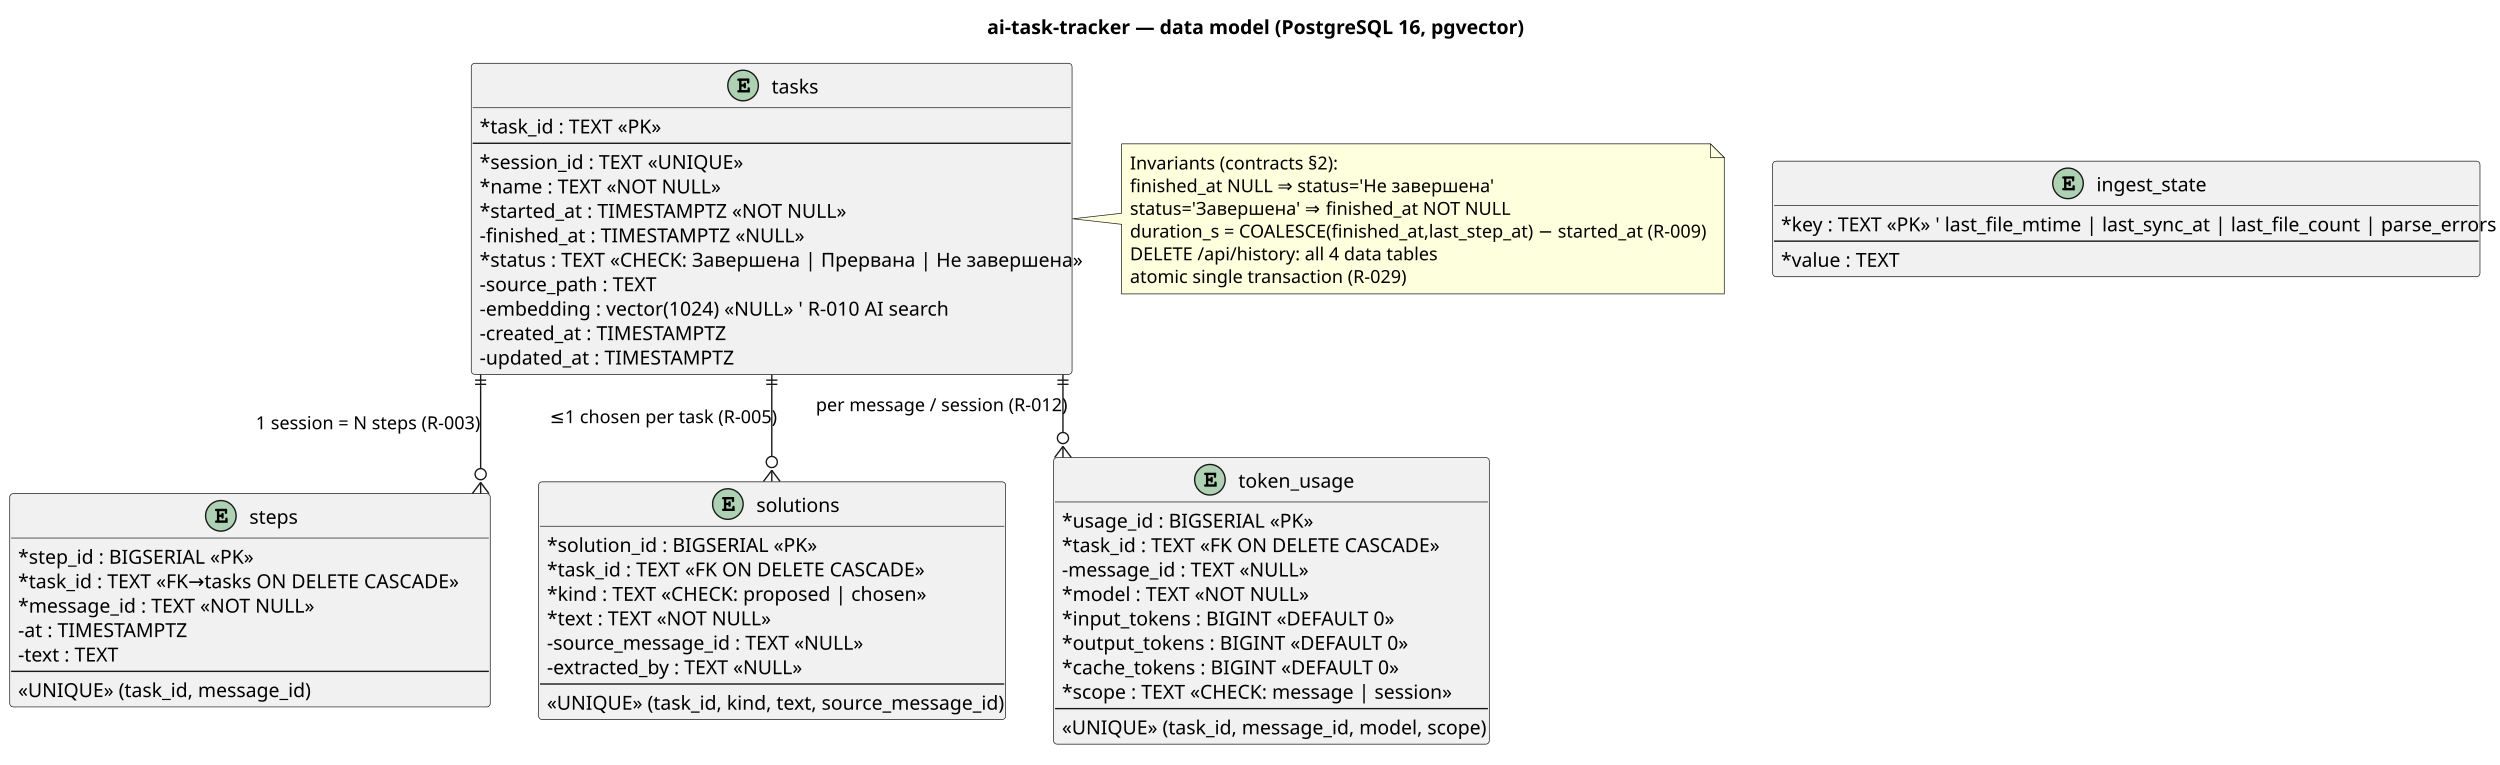
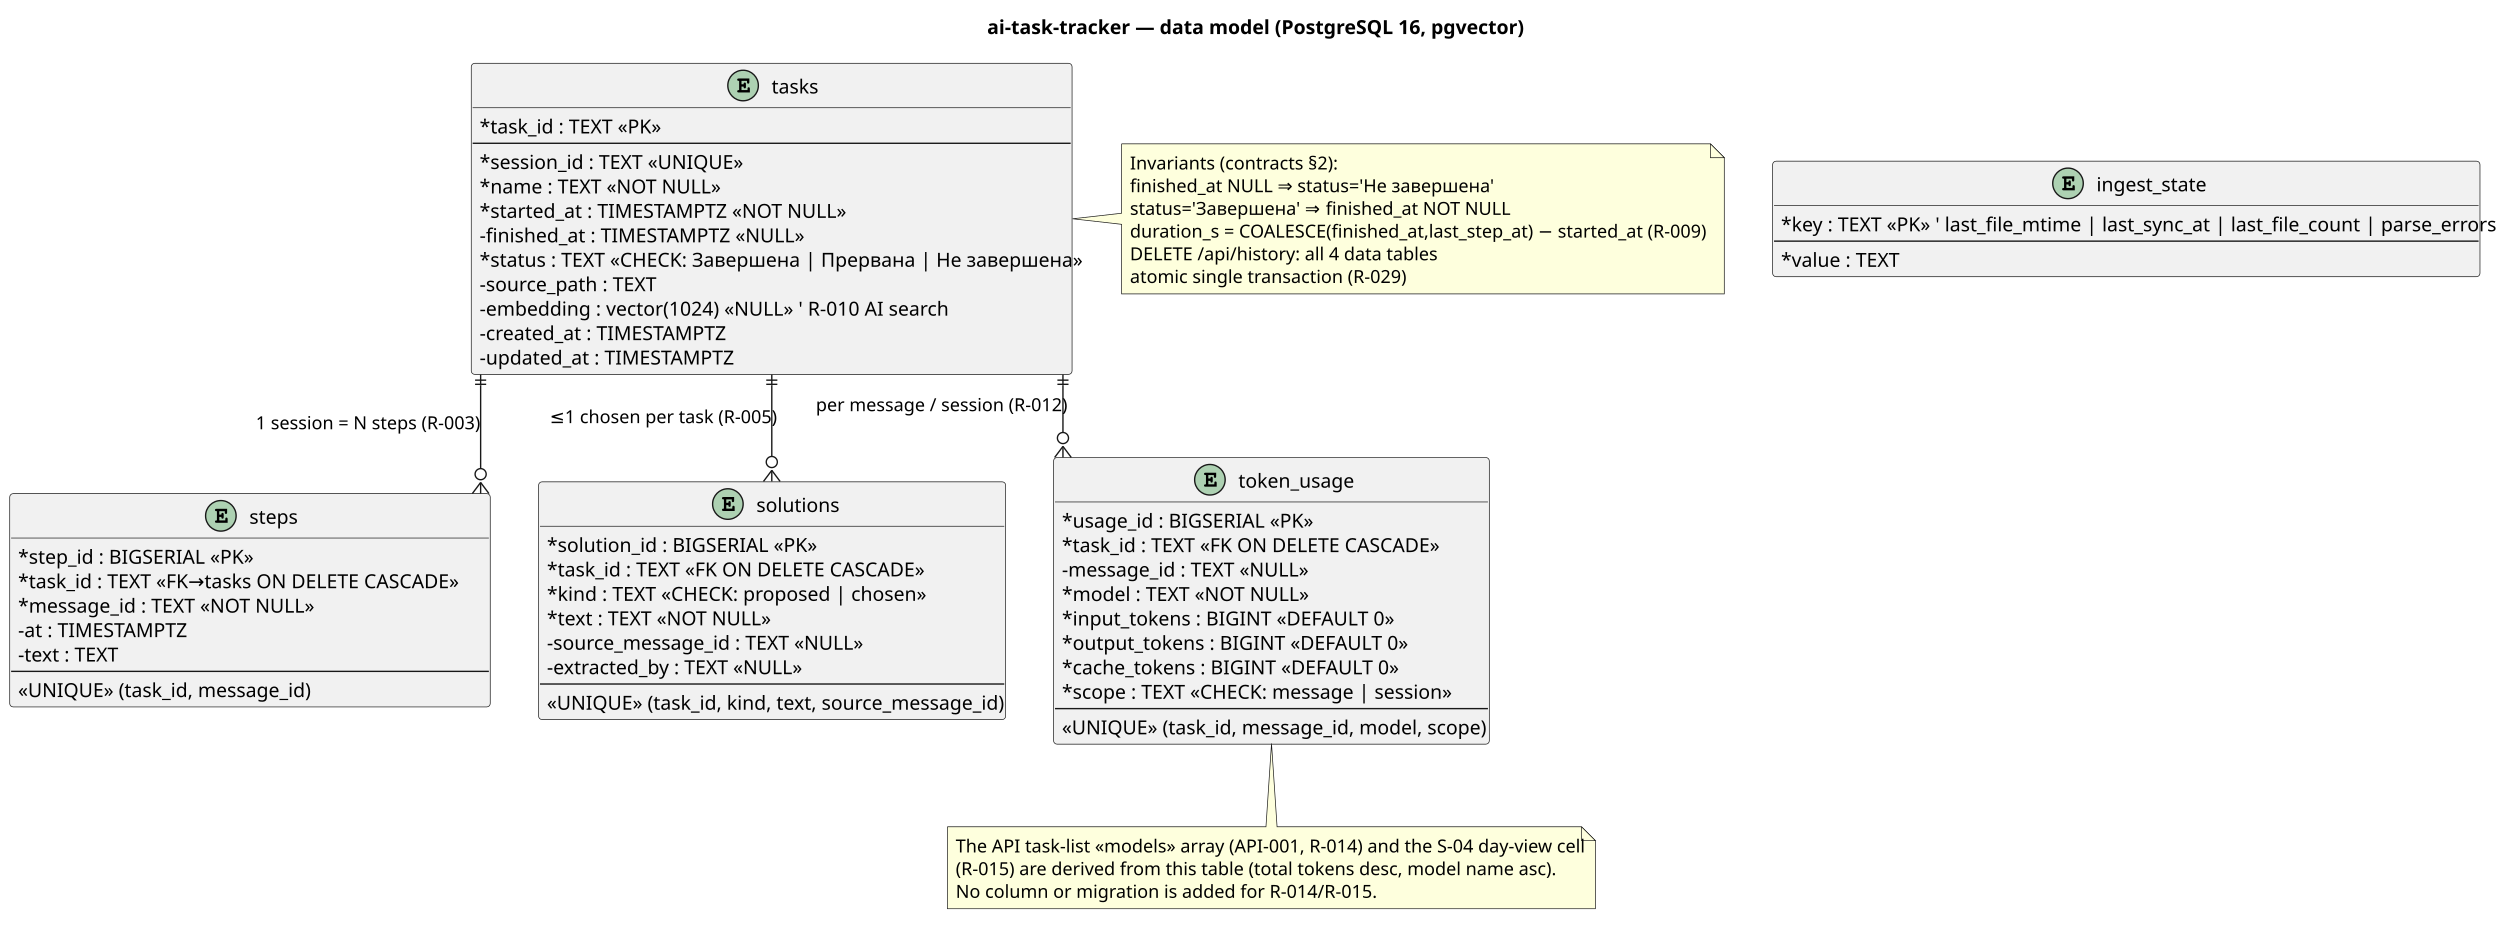
- <svg xmlns="http://www.w3.org/2000/svg" version="1.1" data-diagram-type="CLASS" style="width:1801px;height:551px;background:#FFFFFF;" width="1801px" height="551px" viewBox="0 0 1801 551" zoomAndPan="magnify" preserveAspectRatio="none" contentStyleType="text/css">
+ <svg xmlns="http://www.w3.org/2000/svg" version="1.1" data-diagram-type="CLASS" style="width:1801px;height:669px;background:#FFFFFF;" width="1801px" height="669px" viewBox="0 0 1801 669" zoomAndPan="magnify" preserveAspectRatio="none" contentStyleType="text/css">
  <defs />
  <g font-family="sans-serif" lengthAdjust="spacing">
    <g class="title" data-source-line="4">
      <text x="711.124" y="24.533" fill="#000" font-size="14" textLength="372.326" font-weight="700">ai-task-tracker — data model (PostgreSQL 16, pgvector)</text>
    </g>
    <g class="entity" data-qualified-name="tasks" id="ent0001" data-source-line="6">
      <rect x="339.5" y="45.609" width="432.813" height="224.094" fill="#F1F1F1" style="stroke:#181818;stroke-width:0.5;" rx="2.5" ry="2.5" />
      <ellipse cx="535.319" cy="61.609" rx="11" ry="11" fill="#ADD1B2" style="stroke:#181818;stroke-width:1;" />
      <path d="M534.178,62.406 L534.178,64.906 L538.506,64.906 L538.506,63.984 Q538.506,63.375 538.741,63.109 Q538.991,62.844 539.366,62.844 Q539.741,62.844 539.975,63.109 Q540.209,63.375 540.209,63.984 L540.209,66.609 L532.209,66.609 Q531.584,66.609 531.319,66.375 Q531.069,66.141 531.069,65.75 Q531.069,65.375 531.334,65.141 Q531.6,64.906 532.209,64.906 L532.475,64.906 L532.475,58.25 L532.209,58.25 Q531.584,58.25 531.319,58.016 Q531.069,57.781 531.069,57.391 Q531.069,57.016 531.319,56.781 Q531.584,56.547 532.209,56.547 L539.834,56.547 L539.834,59.141 Q539.834,59.75 539.6,60.016 Q539.381,60.266 538.991,60.266 Q538.616,60.266 538.381,60.016 Q538.147,59.75 538.147,59.141 L538.147,58.25 L534.178,58.25 L534.178,60.703 L535.663,60.703 Q535.663,60.047 535.788,59.859 Q536.053,59.453 536.522,59.453 Q536.897,59.453 537.131,59.719 Q537.366,59.969 537.366,60.578 L537.366,62.547 Q537.366,63.094 537.241,63.281 Q536.975,63.672 536.522,63.672 Q536.053,63.672 535.788,63.266 Q535.663,63.078 535.663,62.406 L534.178,62.406 Z " fill="#000" />
      <text x="555.819" y="67.338" fill="#000" font-size="14" textLength="32.676">tasks</text>
      <line x1="340.5" y1="77.609" x2="771.313" y2="77.609" style="stroke:#181818;stroke-width:0.5;" />
      <text x="345.5" y="96.143" fill="#000" font-size="14" textLength="135.393">*task_id : TEXT «PK»</text>
      <line x1="340.5" y1="103.219" x2="771.313" y2="103.219" style="stroke:#181818;stroke-width:1;" />
      <text x="345.5" y="121.752" fill="#000" font-size="14" textLength="192.958">*session_id : TEXT «UNIQUE»</text>
      <text x="345.5" y="139.361" fill="#000" font-size="14" textLength="176.613">*name : TEXT «NOT NULL»</text>
      <text x="345.5" y="156.971" fill="#000" font-size="14" textLength="266.848">*started_at : TIMESTAMPTZ «NOT NULL»</text>
      <text x="345.5" y="174.58" fill="#000" font-size="14" textLength="238.075">-finished_at : TIMESTAMPTZ «NULL»</text>
      <text x="345.5" y="192.189" fill="#000" font-size="14" textLength="420.813">*status : TEXT «CHECK: Завершена | Прервана | Не завершена»</text>
      <text x="345.5" y="209.799" fill="#000" font-size="14" textLength="129.165">-source_path : TEXT</text>
      <text x="345.5" y="227.408" fill="#000" font-size="14" textLength="331.064">-embedding : vector(1024) «NULL» ' R-010 AI search</text>
      <text x="345.5" y="245.018" fill="#000" font-size="14" textLength="181.262">-created_at : TIMESTAMPTZ</text>
      <text x="345.5" y="262.627" fill="#000" font-size="14" textLength="185.172">-updated_at : TIMESTAMPTZ</text>
    </g>
    <g class="entity" data-qualified-name="steps" id="ent0002" data-source-line="20">
      <rect x="7" y="355.609" width="346.175" height="153.656" fill="#F1F1F1" style="stroke:#181818;stroke-width:0.5;" rx="2.5" ry="2.5" />
      <ellipse cx="159.106" cy="371.609" rx="11" ry="11" fill="#ADD1B2" style="stroke:#181818;stroke-width:1;" />
      <path d="M157.966,372.406 L157.966,374.906 L162.294,374.906 L162.294,373.984 Q162.294,373.375 162.528,373.109 Q162.778,372.844 163.153,372.844 Q163.528,372.844 163.763,373.109 Q163.997,373.375 163.997,373.984 L163.997,376.609 L155.997,376.609 Q155.372,376.609 155.106,376.375 Q154.856,376.141 154.856,375.75 Q154.856,375.375 155.122,375.141 Q155.388,374.906 155.997,374.906 L156.263,374.906 L156.263,368.25 L155.997,368.25 Q155.372,368.25 155.106,368.016 Q154.856,367.781 154.856,367.391 Q154.856,367.016 155.106,366.781 Q155.372,366.547 155.997,366.547 L163.622,366.547 L163.622,369.141 Q163.622,369.75 163.388,370.016 Q163.169,370.266 162.778,370.266 Q162.403,370.266 162.169,370.016 Q161.935,369.75 161.935,369.141 L161.935,368.25 L157.966,368.25 L157.966,370.703 L159.45,370.703 Q159.45,370.047 159.575,369.859 Q159.841,369.453 160.31,369.453 Q160.685,369.453 160.919,369.719 Q161.153,369.969 161.153,370.578 L161.153,372.547 Q161.153,373.094 161.028,373.281 Q160.763,373.672 160.31,373.672 Q159.841,373.672 159.575,373.266 Q159.45,373.078 159.45,372.406 L157.966,372.406 Z " fill="#000" />
      <text x="179.606" y="377.338" fill="#000" font-size="14" textLength="33.462">steps</text>
      <line x1="8" y1="387.609" x2="352.175" y2="387.609" style="stroke:#181818;stroke-width:0.5;" />
      <text x="13" y="406.143" fill="#000" font-size="14" textLength="174.316">*step_id : BIGSERIAL «PK»</text>
      <text x="13" y="423.752" fill="#000" font-size="14" textLength="334.175">*task_id : TEXT «FK→tasks ON DELETE CASCADE»</text>
      <text x="13" y="441.361" fill="#000" font-size="14" textLength="217.082">*message_id : TEXT «NOT NULL»</text>
      <text x="13" y="458.971" fill="#000" font-size="14" textLength="126.779">-at : TIMESTAMPTZ</text>
      <text x="13" y="476.58" fill="#000" font-size="14" textLength="74.676">-text : TEXT</text>
      <line x1="8" y1="483.656" x2="352.175" y2="483.656" style="stroke:#181818;stroke-width:1;" />
      <text x="13" y="502.189" fill="#000" font-size="14" textLength="210.861">«UNIQUE» (task_id, message_id)</text>
    </g>
    <g class="entity" data-qualified-name="solutions" id="ent0003" data-source-line="30">
      <rect x="388" y="347.109" width="336.475" height="171.266" fill="#F1F1F1" style="stroke:#181818;stroke-width:0.5;" rx="2.5" ry="2.5" />
      <ellipse cx="524.36" cy="363.109" rx="11" ry="11" fill="#ADD1B2" style="stroke:#181818;stroke-width:1;" />
      <path d="M523.219,363.906 L523.219,366.406 L527.547,366.406 L527.547,365.484 Q527.547,364.875 527.782,364.609 Q528.032,364.344 528.407,364.344 Q528.782,364.344 529.016,364.609 Q529.25,364.875 529.25,365.484 L529.25,368.109 L521.25,368.109 Q520.625,368.109 520.36,367.875 Q520.11,367.641 520.11,367.25 Q520.11,366.875 520.375,366.641 Q520.641,366.406 521.25,366.406 L521.516,366.406 L521.516,359.75 L521.25,359.75 Q520.625,359.75 520.36,359.516 Q520.11,359.281 520.11,358.891 Q520.11,358.516 520.36,358.281 Q520.625,358.047 521.25,358.047 L528.875,358.047 L528.875,360.641 Q528.875,361.25 528.641,361.516 Q528.422,361.766 528.032,361.766 Q527.657,361.766 527.422,361.516 Q527.188,361.25 527.188,360.641 L527.188,359.75 L523.219,359.75 L523.219,362.203 L524.704,362.203 Q524.704,361.547 524.829,361.359 Q525.094,360.953 525.563,360.953 Q525.938,360.953 526.172,361.219 Q526.407,361.469 526.407,362.078 L526.407,364.047 Q526.407,364.594 526.282,364.781 Q526.016,365.172 525.563,365.172 Q525.094,365.172 524.829,364.766 Q524.704,364.578 524.704,363.906 L523.219,363.906 Z " fill="#000" />
      <text x="544.86" y="368.838" fill="#000" font-size="14" textLength="55.255">solutions</text>
      <line x1="389" y1="379.109" x2="723.475" y2="379.109" style="stroke:#181818;stroke-width:0.5;" />
      <text x="394" y="397.643" fill="#000" font-size="14" textLength="196.109">*solution_id : BIGSERIAL «PK»</text>
      <text x="394" y="415.252" fill="#000" font-size="14" textLength="289.42">*task_id : TEXT «FK ON DELETE CASCADE»</text>
      <text x="394" y="432.861" fill="#000" font-size="14" textLength="269.767">*kind : TEXT «CHECK: proposed | chosen»</text>
      <text x="394" y="450.471" fill="#000" font-size="14" textLength="164.158">*text : TEXT «NOT NULL»</text>
      <text x="394" y="468.08" fill="#000" font-size="14" textLength="232.661">-source_message_id : TEXT «NULL»</text>
      <text x="394" y="485.689" fill="#000" font-size="14" textLength="187.523">-extracted_by : TEXT «NULL»</text>
      <line x1="389" y1="492.766" x2="723.475" y2="492.766" style="stroke:#181818;stroke-width:1;" />
      <text x="394" y="511.299" fill="#000" font-size="14" textLength="324.475">«UNIQUE» (task_id, kind, text, source_message_id)</text>
    </g>
    <g class="entity" data-qualified-name="tokens" id="ent0004" data-source-line="41">
      <rect x="759" y="329.609" width="313.909" height="206.484" fill="#F1F1F1" style="stroke:#181818;stroke-width:0.5;" rx="2.5" ry="2.5" />
      <ellipse cx="871.615" cy="345.609" rx="11" ry="11" fill="#ADD1B2" style="stroke:#181818;stroke-width:1;" />
      <path d="M870.475,346.406 L870.475,348.906 L874.803,348.906 L874.803,347.984 Q874.803,347.375 875.037,347.109 Q875.287,346.844 875.662,346.844 Q876.037,346.844 876.271,347.109 Q876.506,347.375 876.506,347.984 L876.506,350.609 L868.506,350.609 Q867.881,350.609 867.615,350.375 Q867.365,350.141 867.365,349.75 Q867.365,349.375 867.631,349.141 Q867.896,348.906 868.506,348.906 L868.771,348.906 L868.771,342.25 L868.506,342.25 Q867.881,342.25 867.615,342.016 Q867.365,341.781 867.365,341.391 Q867.365,341.016 867.615,340.781 Q867.881,340.547 868.506,340.547 L876.131,340.547 L876.131,343.141 Q876.131,343.75 875.896,344.016 Q875.678,344.266 875.287,344.266 Q874.912,344.266 874.678,344.016 Q874.443,343.75 874.443,343.141 L874.443,342.25 L870.475,342.25 L870.475,344.703 L871.959,344.703 Q871.959,344.047 872.084,343.859 Q872.35,343.453 872.818,343.453 Q873.193,343.453 873.428,343.719 Q873.662,343.969 873.662,344.578 L873.662,346.547 Q873.662,347.094 873.537,347.281 Q873.271,347.672 872.818,347.672 Q872.35,347.672 872.084,347.266 Q871.959,347.078 871.959,346.406 L870.475,346.406 Z " fill="#000" />
      <text x="892.115" y="351.338" fill="#000" font-size="14" textLength="80.179">token_usage</text>
      <line x1="760" y1="361.609" x2="1071.909" y2="361.609" style="stroke:#181818;stroke-width:0.5;" />
      <text x="765" y="380.143" fill="#000" font-size="14" textLength="185.999">*usage_id : BIGSERIAL «PK»</text>
      <text x="765" y="397.752" fill="#000" font-size="14" textLength="289.42">*task_id : TEXT «FK ON DELETE CASCADE»</text>
      <text x="765" y="415.361" fill="#000" font-size="14" textLength="182.854">-message_id : TEXT «NULL»</text>
      <text x="765" y="432.971" fill="#000" font-size="14" textLength="179.724">*model : TEXT «NOT NULL»</text>
      <text x="765" y="450.58" fill="#000" font-size="14" textLength="238.103">*input_tokens : BIGINT «DEFAULT 0»</text>
      <text x="765" y="468.189" fill="#000" font-size="14" textLength="246.668">*output_tokens : BIGINT «DEFAULT 0»</text>
      <text x="765" y="485.799" fill="#000" font-size="14" textLength="245.103">*cache_tokens : BIGINT «DEFAULT 0»</text>
      <text x="765" y="503.408" fill="#000" font-size="14" textLength="282.194">*scope : TEXT «CHECK: message | session»</text>
      <line x1="760" y1="510.484" x2="1071.909" y2="510.484" style="stroke:#181818;stroke-width:1;" />
      <text x="765" y="529.018" fill="#000" font-size="14" textLength="301.909">«UNIQUE» (task_id, message_id, model, scope)</text>
    </g>
-     <g class="entity" data-qualified-name="state" id="ent0005" data-source-line="54">
+     <g class="entity" data-qualified-name="GMN5" id="ent0006" data-source-line="55">
+       <path d="M682.5,595.609 L682.5,654.664 A0,0 0 0 0 682.5,654.664 L1149.302,654.664 A0,0 0 0 0 1149.302,654.664 L1149.302,605.609 L1139.302,595.609 L920,595.609 L916,535.619 L912,595.609 L682.5,595.609 A0,0 0 0 0 682.5,595.609" style="stroke:#181818;stroke-width:0.5;" fill="#FEFFDD" />
+       <path d="M1139.302,595.609 L1139.302,605.609 L1149.302,605.609 L1139.302,595.609" style="stroke:#181818;stroke-width:0.5;" fill="#FEFFDD" />
+       <text x="688.5" y="614.104" fill="#000" font-size="13" textLength="445.802">The API task-list «models» array (API-001, R-014) and the S-04 day-view cell</text>
+       <text x="688.5" y="630.456" fill="#000" font-size="13" textLength="414.013">(R-015) are derived from this table (total tokens desc, model name asc).</text>
+       <text x="688.5" y="646.808" fill="#000" font-size="13" textLength="287.581">No column or migration is added for R-014/R-015.</text>
+     </g>
+     <g class="entity" data-qualified-name="state" id="ent0008" data-source-line="60">
      <rect x="1277" y="116.109" width="509.574" height="83.219" fill="#F1F1F1" style="stroke:#181818;stroke-width:0.5;" rx="2.5" ry="2.5" />
      <ellipse cx="1489.789" cy="132.109" rx="11" ry="11" fill="#ADD1B2" style="stroke:#181818;stroke-width:1;" />
      <path d="M1488.648,132.906 L1488.648,135.406 L1492.977,135.406 L1492.977,134.484 Q1492.977,133.875 1493.211,133.609 Q1493.461,133.344 1493.836,133.344 Q1494.211,133.344 1494.445,133.609 Q1494.68,133.875 1494.68,134.484 L1494.68,137.109 L1486.68,137.109 Q1486.055,137.109 1485.789,136.875 Q1485.539,136.641 1485.539,136.25 Q1485.539,135.875 1485.805,135.641 Q1486.07,135.406 1486.68,135.406 L1486.945,135.406 L1486.945,128.75 L1486.68,128.75 Q1486.055,128.75 1485.789,128.516 Q1485.539,128.281 1485.539,127.891 Q1485.539,127.516 1485.789,127.281 Q1486.055,127.047 1486.68,127.047 L1494.305,127.047 L1494.305,129.641 Q1494.305,130.25 1494.07,130.516 Q1493.852,130.766 1493.461,130.766 Q1493.086,130.766 1492.852,130.516 Q1492.617,130.25 1492.617,129.641 L1492.617,128.75 L1488.648,128.75 L1488.648,131.203 L1490.133,131.203 Q1490.133,130.547 1490.258,130.359 Q1490.523,129.953 1490.992,129.953 Q1491.367,129.953 1491.602,130.219 Q1491.836,130.469 1491.836,131.078 L1491.836,133.047 Q1491.836,133.594 1491.711,133.781 Q1491.445,134.172 1490.992,134.172 Q1490.523,134.172 1490.258,133.766 Q1490.133,133.578 1490.133,132.906 L1488.648,132.906 Z " fill="#000" />
      <text x="1510.289" y="137.838" fill="#000" font-size="14" textLength="75.496">ingest_state</text>
      <line x1="1278" y1="148.109" x2="1785.574" y2="148.109" style="stroke:#181818;stroke-width:0.5;" />
      <text x="1283" y="166.643" fill="#000" font-size="14" textLength="497.574">*key : TEXT «PK» ' last_file_mtime | last_sync_at | last_file_count | parse_errors</text>
      <line x1="1278" y1="173.719" x2="1785.574" y2="173.719" style="stroke:#181818;stroke-width:1;" />
      <text x="1283" y="192.252" fill="#000" font-size="14" textLength="86.365">*value : TEXT</text>
    </g>
-     <g class="entity" data-qualified-name="GMN9" id="ent0010" data-source-line="65">
+     <g class="entity" data-qualified-name="GMN12" id="ent0013" data-source-line="71">
      <path d="M808,103.609 L808,153.609 L772.65,157.609 L808,161.609 L808,211.719 A0,0 0 0 0 808,211.719 L1242.182,211.719 A0,0 0 0 0 1242.182,211.719 L1242.182,113.609 L1232.182,103.609 L808,103.609 A0,0 0 0 0 808,103.609" style="stroke:#181818;stroke-width:0.5;" fill="#FEFFDD" />
      <path d="M1232.182,103.609 L1232.182,113.609 L1242.182,113.609 L1232.182,103.609" style="stroke:#181818;stroke-width:0.5;" fill="#FEFFDD" />
      <text x="814" y="122.104" fill="#000" font-size="13" textLength="143.057">Invariants (contracts §2):</text>
      <text x="814" y="138.456" fill="#000" font-size="13" textLength="252.262">finished_at NULL ⇒ status='Не завершена'</text>
      <text x="814" y="154.808" fill="#000" font-size="13" textLength="264.977">status='Завершена' ⇒ finished_at NOT NULL</text>
      <text x="814" y="171.159" fill="#000" font-size="13" textLength="413.182">duration_s = COALESCE(finished_at,last_step_at) − started_at (R-009)</text>
      <text x="814" y="187.511" fill="#000" font-size="13" textLength="215.332">DELETE /api/history: all 4 data tables</text>
      <text x="814" y="203.862" fill="#000" font-size="13" textLength="190.747">atomic single transaction (R-029)</text>
    </g>
-     <g class="link" data-entity-1="ent0001" data-entity-2="ent0002" id="lnk6" data-source-line="60" data-link-type="crowfoot">
-       <path d="M346.25,277.859 C346.25,306.669 346.25,311.019 346.25,337.589" style="stroke:#181818;stroke-width:1;" fill="none" id="tasks-steps" codeLine="60" />
+     <g class="link" data-entity-1="ent0001" data-entity-2="ent0002" id="lnk9" data-source-line="66" data-link-type="crowfoot">
+       <path d="M346.25,277.859 C346.25,306.669 346.25,311.019 346.25,337.589" style="stroke:#181818;stroke-width:1;" fill="none" id="tasks-steps" codeLine="66" />
      <line x1="342.25" y1="273.859" x2="350.25" y2="273.859" style="stroke:#181818;stroke-width:1;" />
      <line x1="342.25" y1="276.859" x2="350.25" y2="276.859" style="stroke:#181818;stroke-width:1;" />
      <line x1="346.25" y1="277.859" x2="346.25" y2="269.859" style="stroke:#181818;stroke-width:1;" />
      <line x1="346.25" y1="347.589" x2="352.25" y2="355.589" style="stroke:#181818;stroke-width:1;" />
      <line x1="346.25" y1="347.589" x2="340.25" y2="355.589" style="stroke:#181818;stroke-width:1;" />
      <line x1="346.25" y1="347.589" x2="346.25" y2="355.589" style="stroke:#181818;stroke-width:1;" />
      <ellipse cx="346.25" cy="341.589" rx="4" ry="4" fill="none" style="stroke:#181818;stroke-width:1;" />
      <text x="184.25" y="309.224" fill="#000" font-size="13" textLength="161.484">1 session = N steps (R-003)</text>
    </g>
-     <g class="link" data-entity-1="ent0001" data-entity-2="ent0003" id="lnk7" data-source-line="61" data-link-type="crowfoot">
-       <path d="M556,277.859 C556,303.549 556,304.459 556,328.839" style="stroke:#181818;stroke-width:1;" fill="none" id="tasks-solutions" codeLine="61" />
+     <g class="link" data-entity-1="ent0001" data-entity-2="ent0003" id="lnk10" data-source-line="67" data-link-type="crowfoot">
+       <path d="M556,277.859 C556,303.549 556,304.459 556,328.839" style="stroke:#181818;stroke-width:1;" fill="none" id="tasks-solutions" codeLine="67" />
      <line x1="552" y1="273.859" x2="560" y2="273.859" style="stroke:#181818;stroke-width:1;" />
      <line x1="552" y1="276.859" x2="560" y2="276.859" style="stroke:#181818;stroke-width:1;" />
      <line x1="556" y1="277.859" x2="556" y2="269.859" style="stroke:#181818;stroke-width:1;" />
      <line x1="556" y1="338.839" x2="562" y2="346.839" style="stroke:#181818;stroke-width:1;" />
      <line x1="556" y1="338.839" x2="550" y2="346.839" style="stroke:#181818;stroke-width:1;" />
      <line x1="556" y1="338.839" x2="556" y2="346.839" style="stroke:#181818;stroke-width:1;" />
      <ellipse cx="556" cy="332.839" rx="4" ry="4" fill="none" style="stroke:#181818;stroke-width:1;" />
      <text x="396" y="304.844" fill="#000" font-size="13" textLength="159.18">≤1 chosen per task (R-005)</text>
    </g>
-     <g class="link" data-entity-1="ent0001" data-entity-2="ent0004" id="lnk8" data-source-line="62" data-link-type="crowfoot">
-       <path d="M765.75,277.859 C765.75,297.609 765.75,292.089 765.75,311.569" style="stroke:#181818;stroke-width:1;" fill="none" id="tasks-tokens" codeLine="62" />
+     <g class="link" data-entity-1="ent0001" data-entity-2="ent0004" id="lnk11" data-source-line="68" data-link-type="crowfoot">
+       <path d="M765.75,277.859 C765.75,297.609 765.75,292.089 765.75,311.569" style="stroke:#181818;stroke-width:1;" fill="none" id="tasks-tokens" codeLine="68" />
      <line x1="761.75" y1="273.859" x2="769.75" y2="273.859" style="stroke:#181818;stroke-width:1;" />
      <line x1="761.75" y1="276.859" x2="769.75" y2="276.859" style="stroke:#181818;stroke-width:1;" />
      <line x1="765.75" y1="277.859" x2="765.75" y2="269.859" style="stroke:#181818;stroke-width:1;" />
      <line x1="765.75" y1="321.569" x2="771.75" y2="329.569" style="stroke:#181818;stroke-width:1;" />
      <line x1="765.75" y1="321.569" x2="759.75" y2="329.569" style="stroke:#181818;stroke-width:1;" />
      <line x1="765.75" y1="321.569" x2="765.75" y2="329.569" style="stroke:#181818;stroke-width:1;" />
      <ellipse cx="765.75" cy="315.569" rx="4" ry="4" fill="none" style="stroke:#181818;stroke-width:1;" />
      <text x="587.75" y="296.214" fill="#000" font-size="13" textLength="177.741">per message / session (R-012)</text>
    </g>
  </g>
</svg>
